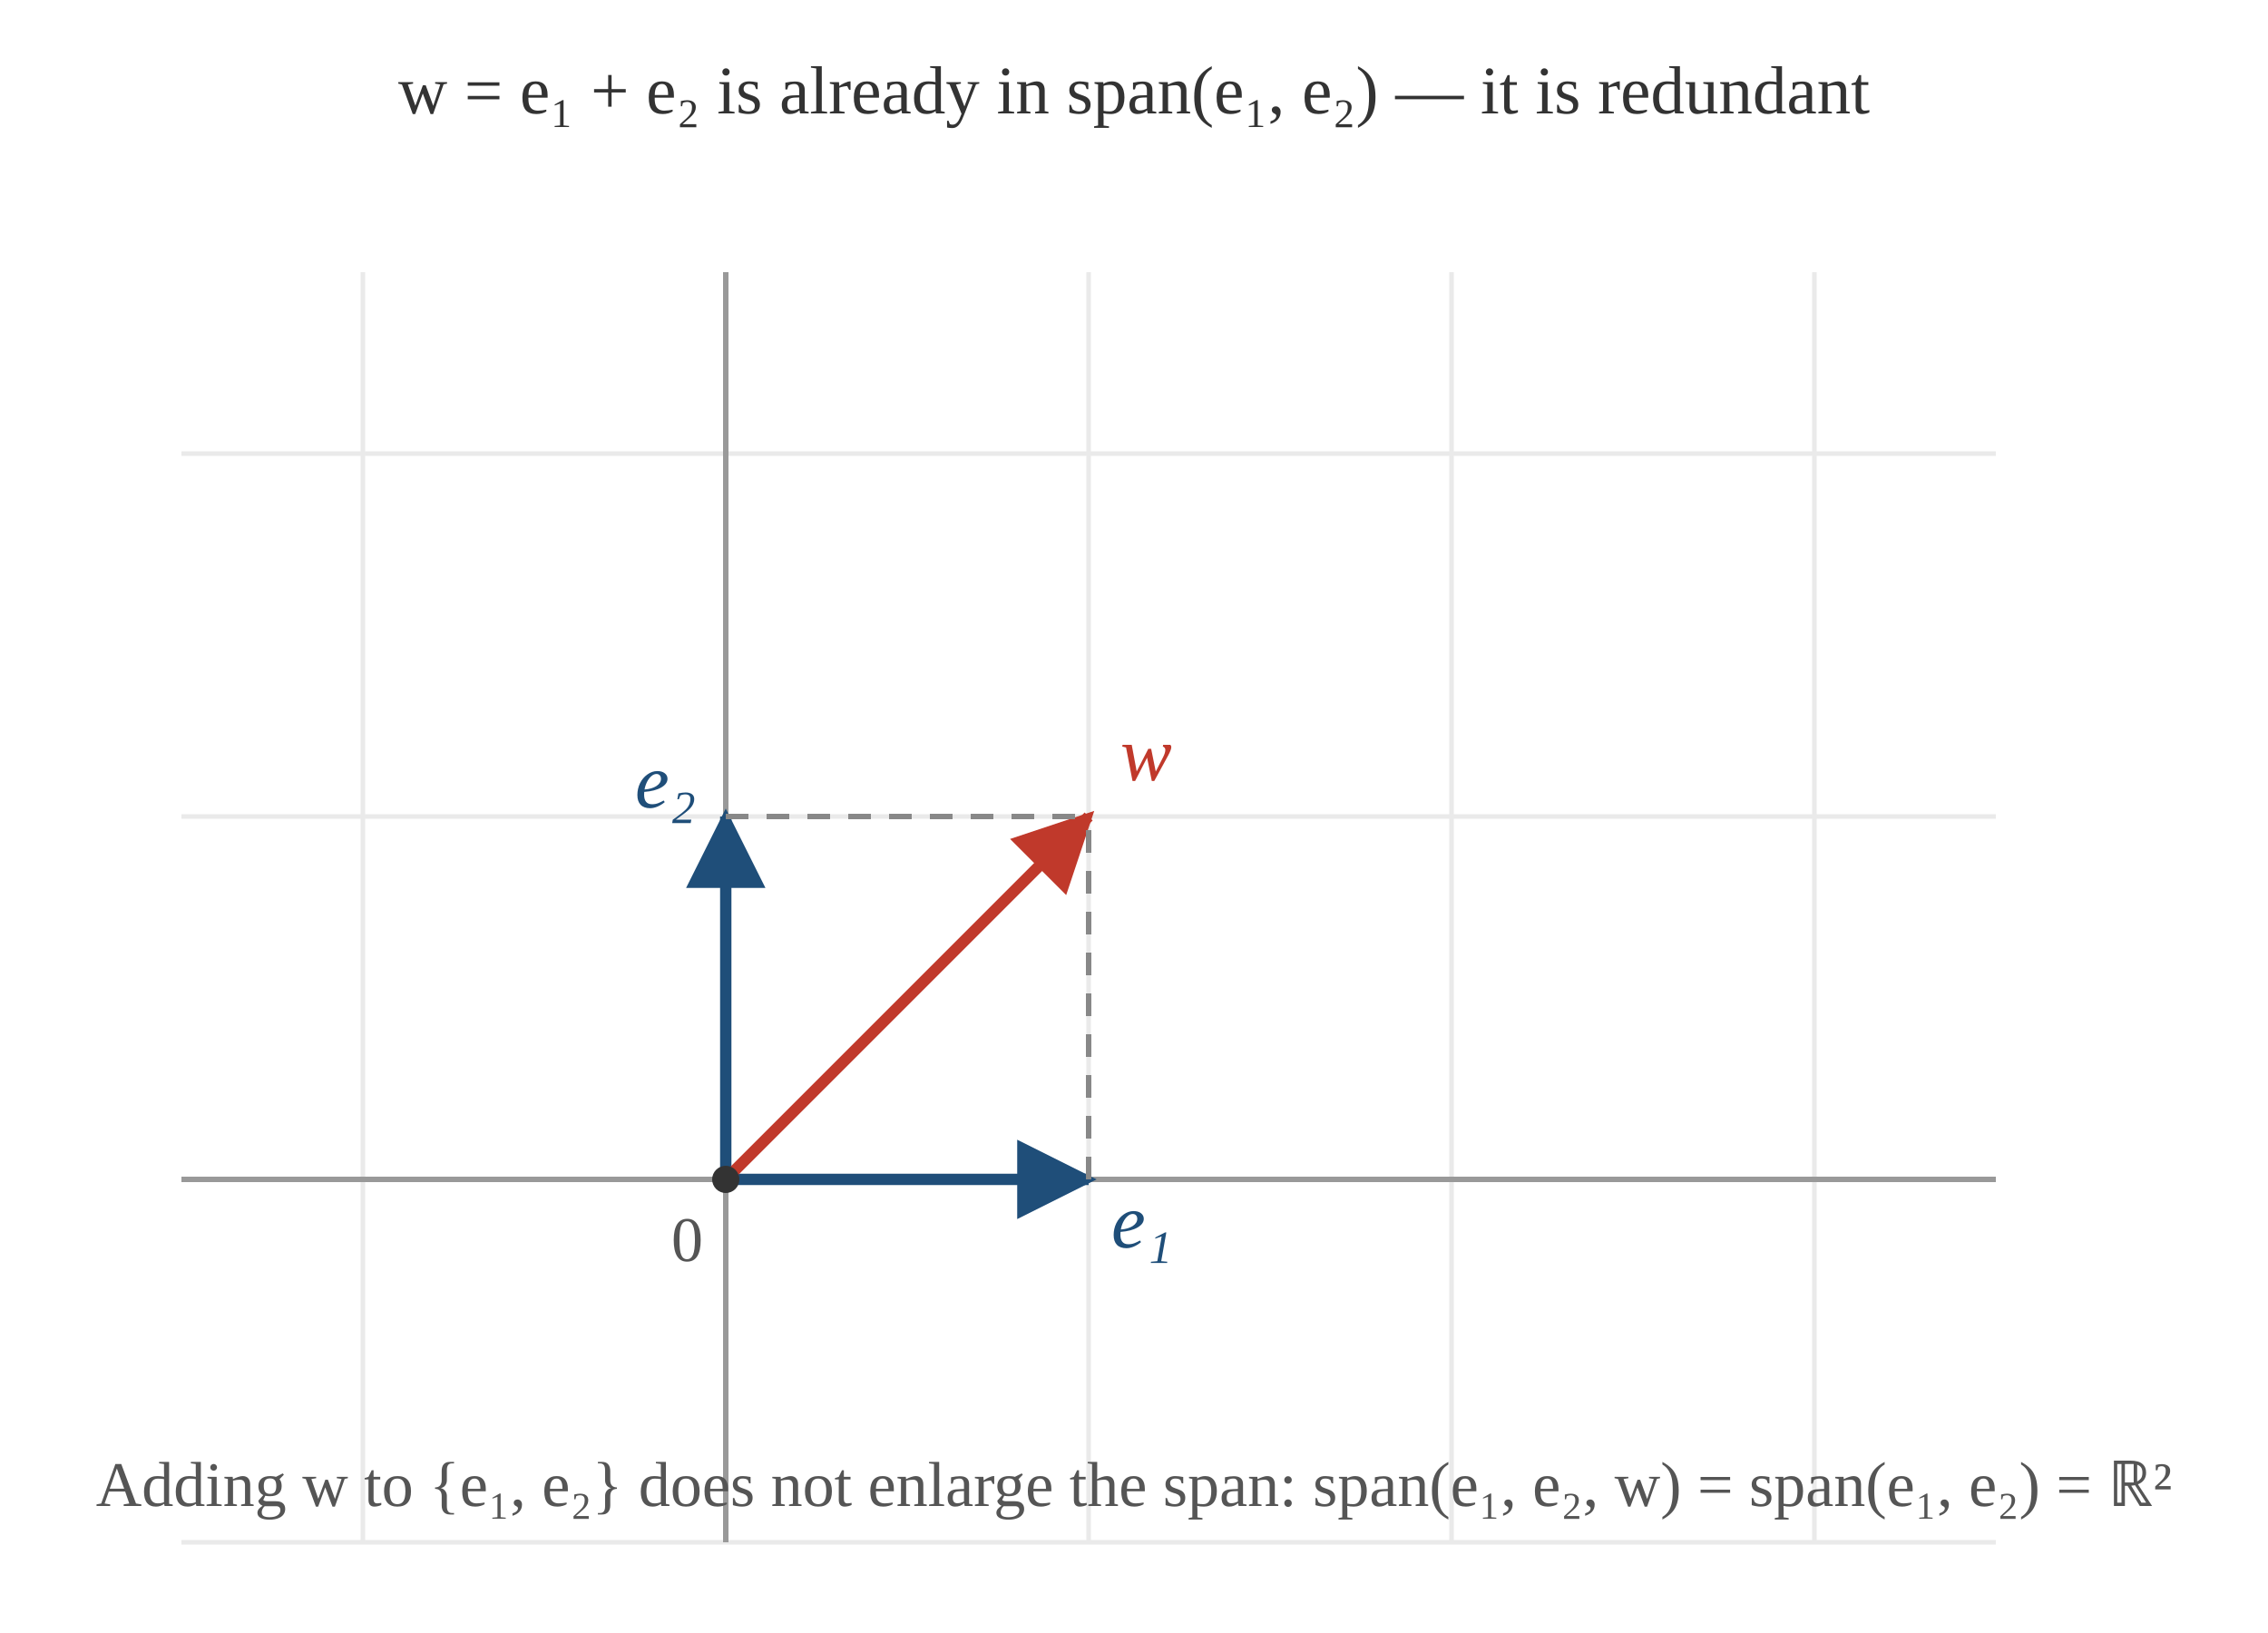
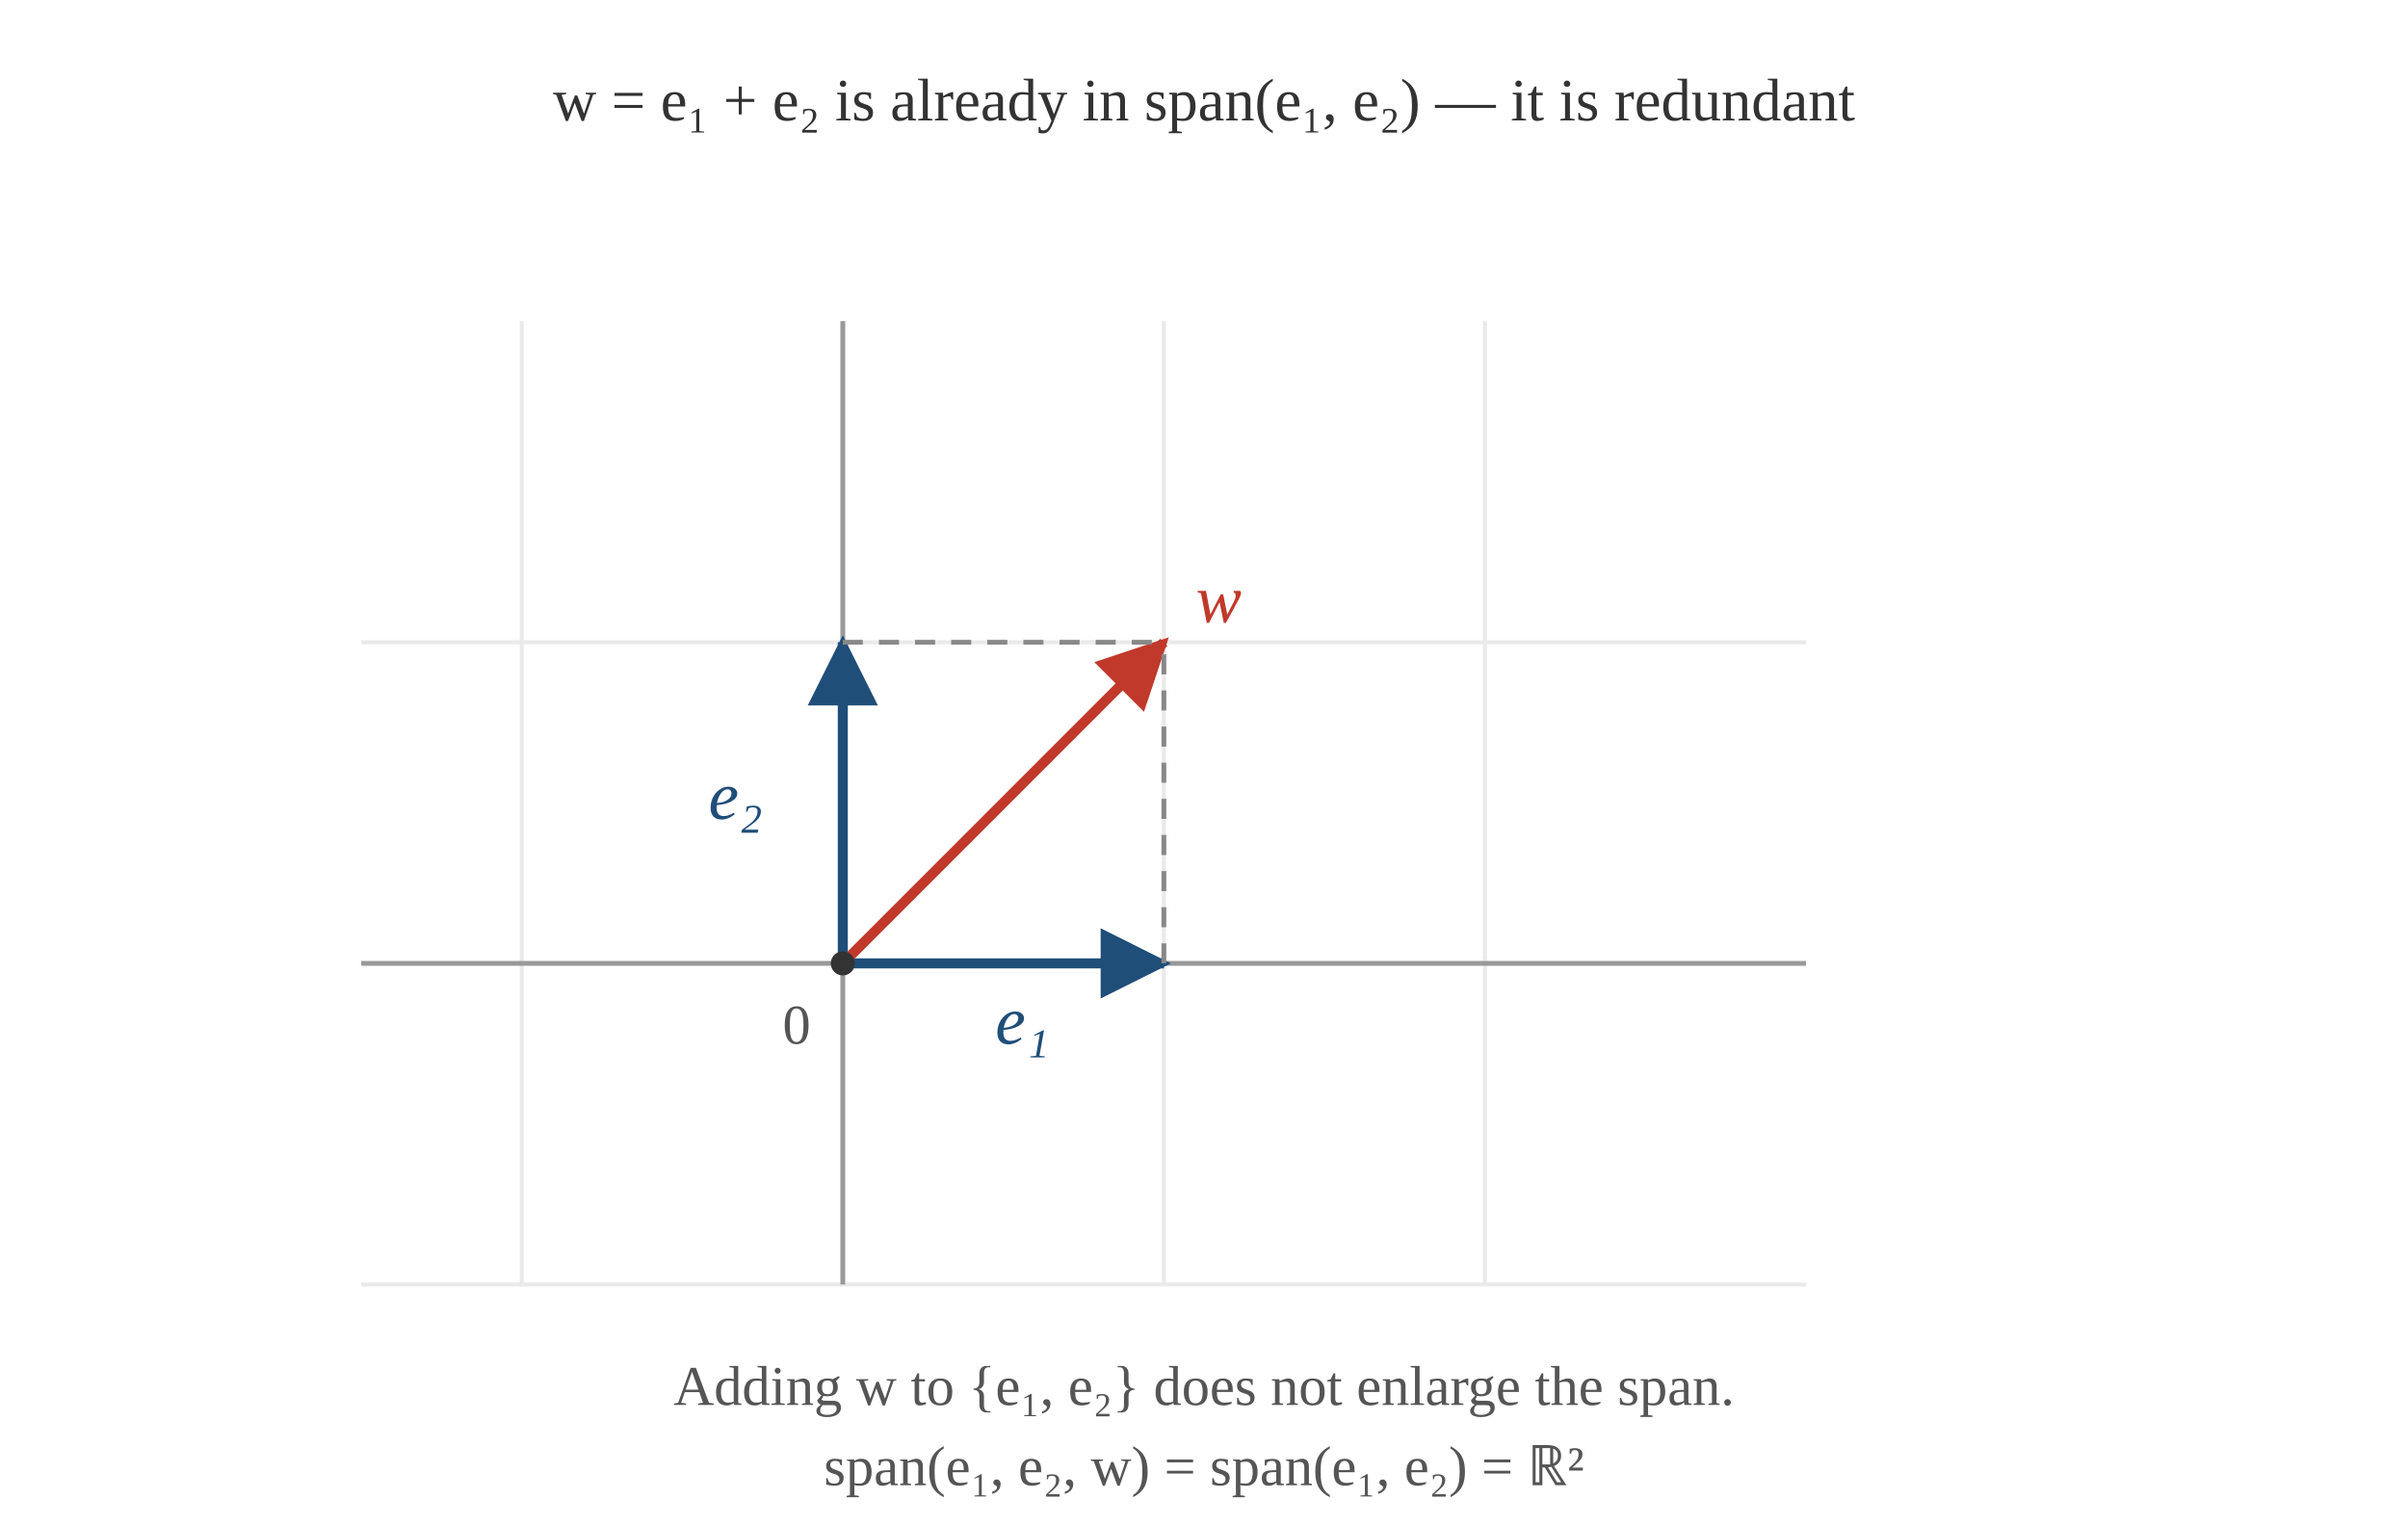
- <svg xmlns="http://www.w3.org/2000/svg" viewBox="0 0 500 360" font-family="Georgia, 'Times New Roman', serif">
+ <svg xmlns="http://www.w3.org/2000/svg" viewBox="0 0 600 380" font-family="Georgia, 'Times New Roman', serif">
  <defs>
    <marker id="arrBlue" viewBox="0 0 10 10" refX="9" refY="5" markerWidth="7" markerHeight="7" orient="auto-start-reverse">
      <path d="M 0 0 L 10 5 L 0 10 z" fill="#1f4e79" />
    </marker>
    <marker id="arrRed" viewBox="0 0 10 10" refX="9" refY="5" markerWidth="7" markerHeight="7" orient="auto-start-reverse">
      <path d="M 0 0 L 10 5 L 0 10 z" fill="#c0392b" />
    </marker>
  </defs>
  <style>
    .grid { stroke: #eaeaea; stroke-width: 1; }
    .axis { stroke: #999; stroke-width: 1.2; }
    .vec-blue { stroke: #1f4e79; stroke-width: 2.5; fill: none; }
    .vec-red { stroke: #c0392b; stroke-width: 2.5; fill: none; }
    .ghost { stroke: #888; stroke-width: 1.2; stroke-dasharray: 5 4; fill: none; }
    .label { font-size: 17px; font-style: italic; }
    .caption { font-size: 14px; fill: #555; }
    .title { font-size: 15px; fill: #333; }
  </style>
-   <text x="250" y="25" text-anchor="middle" class="title">w = e₁ + e₂ is already in span(e₁, e₂) — it is redundant</text>
+   <text x="300" y="30" text-anchor="middle" class="title">w = e₁ + e₂ is already in span(e₁, e₂) — it is redundant</text>
  <g class="grid">
-     <line x1="80" y1="60" x2="80" y2="340" />
-     <line x1="160" y1="60" x2="160" y2="340" />
-     <line x1="240" y1="60" x2="240" y2="340" />
-     <line x1="320" y1="60" x2="320" y2="340" />
-     <line x1="400" y1="60" x2="400" y2="340" />
-     <line x1="40" y1="100" x2="440" y2="100" />
-     <line x1="40" y1="180" x2="440" y2="180" />
-     <line x1="40" y1="260" x2="440" y2="260" />
-     <line x1="40" y1="340" x2="440" y2="340" />
+     <line x1="130" y1="80" x2="130" y2="320" />
+     <line x1="210" y1="80" x2="210" y2="320" />
+     <line x1="290" y1="80" x2="290" y2="320" />
+     <line x1="370" y1="80" x2="370" y2="320" />
+     <line x1="90" y1="160" x2="450" y2="160" />
+     <line x1="90" y1="240" x2="450" y2="240" />
+     <line x1="90" y1="320" x2="450" y2="320" />
  </g>
-   <line x1="40" y1="260" x2="440" y2="260" class="axis" />
-   <line x1="160" y1="60" x2="160" y2="340" class="axis" />
-   <line x1="160" y1="260" x2="240" y2="260" class="vec-blue" marker-end="url(#arrBlue)" />
-   <line x1="160" y1="260" x2="160" y2="180" class="vec-blue" marker-end="url(#arrBlue)" />
-   <line x1="160" y1="260" x2="240" y2="180" class="vec-red" marker-end="url(#arrRed)" />
-   <line x1="240" y1="260" x2="240" y2="180" class="ghost" />
-   <line x1="160" y1="180" x2="240" y2="180" class="ghost" />
-   <text x="245" y="275" class="label" fill="#1f4e79">e₁</text>
-   <text x="140" y="178" class="label" fill="#1f4e79">e₂</text>
-   <text x="247" y="172" class="label" fill="#c0392b">w</text>
-   <circle cx="160" cy="260" r="3" fill="#333" />
-   <text x="148" y="278" class="caption">0</text>
-   <text x="250" y="332" text-anchor="middle" class="caption">Adding w to {e₁, e₂} does not enlarge the span: span(e₁, e₂, w) = span(e₁, e₂) = ℝ²</text>
+   <line x1="90" y1="240" x2="450" y2="240" class="axis" />
+   <line x1="210" y1="80" x2="210" y2="320" class="axis" />
+   <line x1="210" y1="240" x2="290" y2="240" class="vec-blue" marker-end="url(#arrBlue)" />
+   <line x1="210" y1="240" x2="210" y2="160" class="vec-blue" marker-end="url(#arrBlue)" />
+   <line x1="210" y1="240" x2="290" y2="160" class="vec-red" marker-end="url(#arrRed)" />
+   <line x1="290" y1="240" x2="290" y2="160" class="ghost" />
+   <line x1="210" y1="160" x2="290" y2="160" class="ghost" />
+   <text x="248" y="260" class="label" fill="#1f4e79">e₁</text>
+   <text x="190" y="204" class="label" fill="#1f4e79" text-anchor="end">e₂</text>
+   <text x="298" y="155" class="label" fill="#c0392b">w</text>
+   <circle cx="210" cy="240" r="3" fill="#333" />
+   <text x="202" y="260" class="caption" text-anchor="end">0</text>
+   <text x="300" y="350" text-anchor="middle" class="caption">Adding w to {e₁, e₂} does not enlarge the span.</text>
+   <text x="300" y="370" text-anchor="middle" class="caption">span(e₁, e₂, w) = span(e₁, e₂) = ℝ²</text>
</svg>
